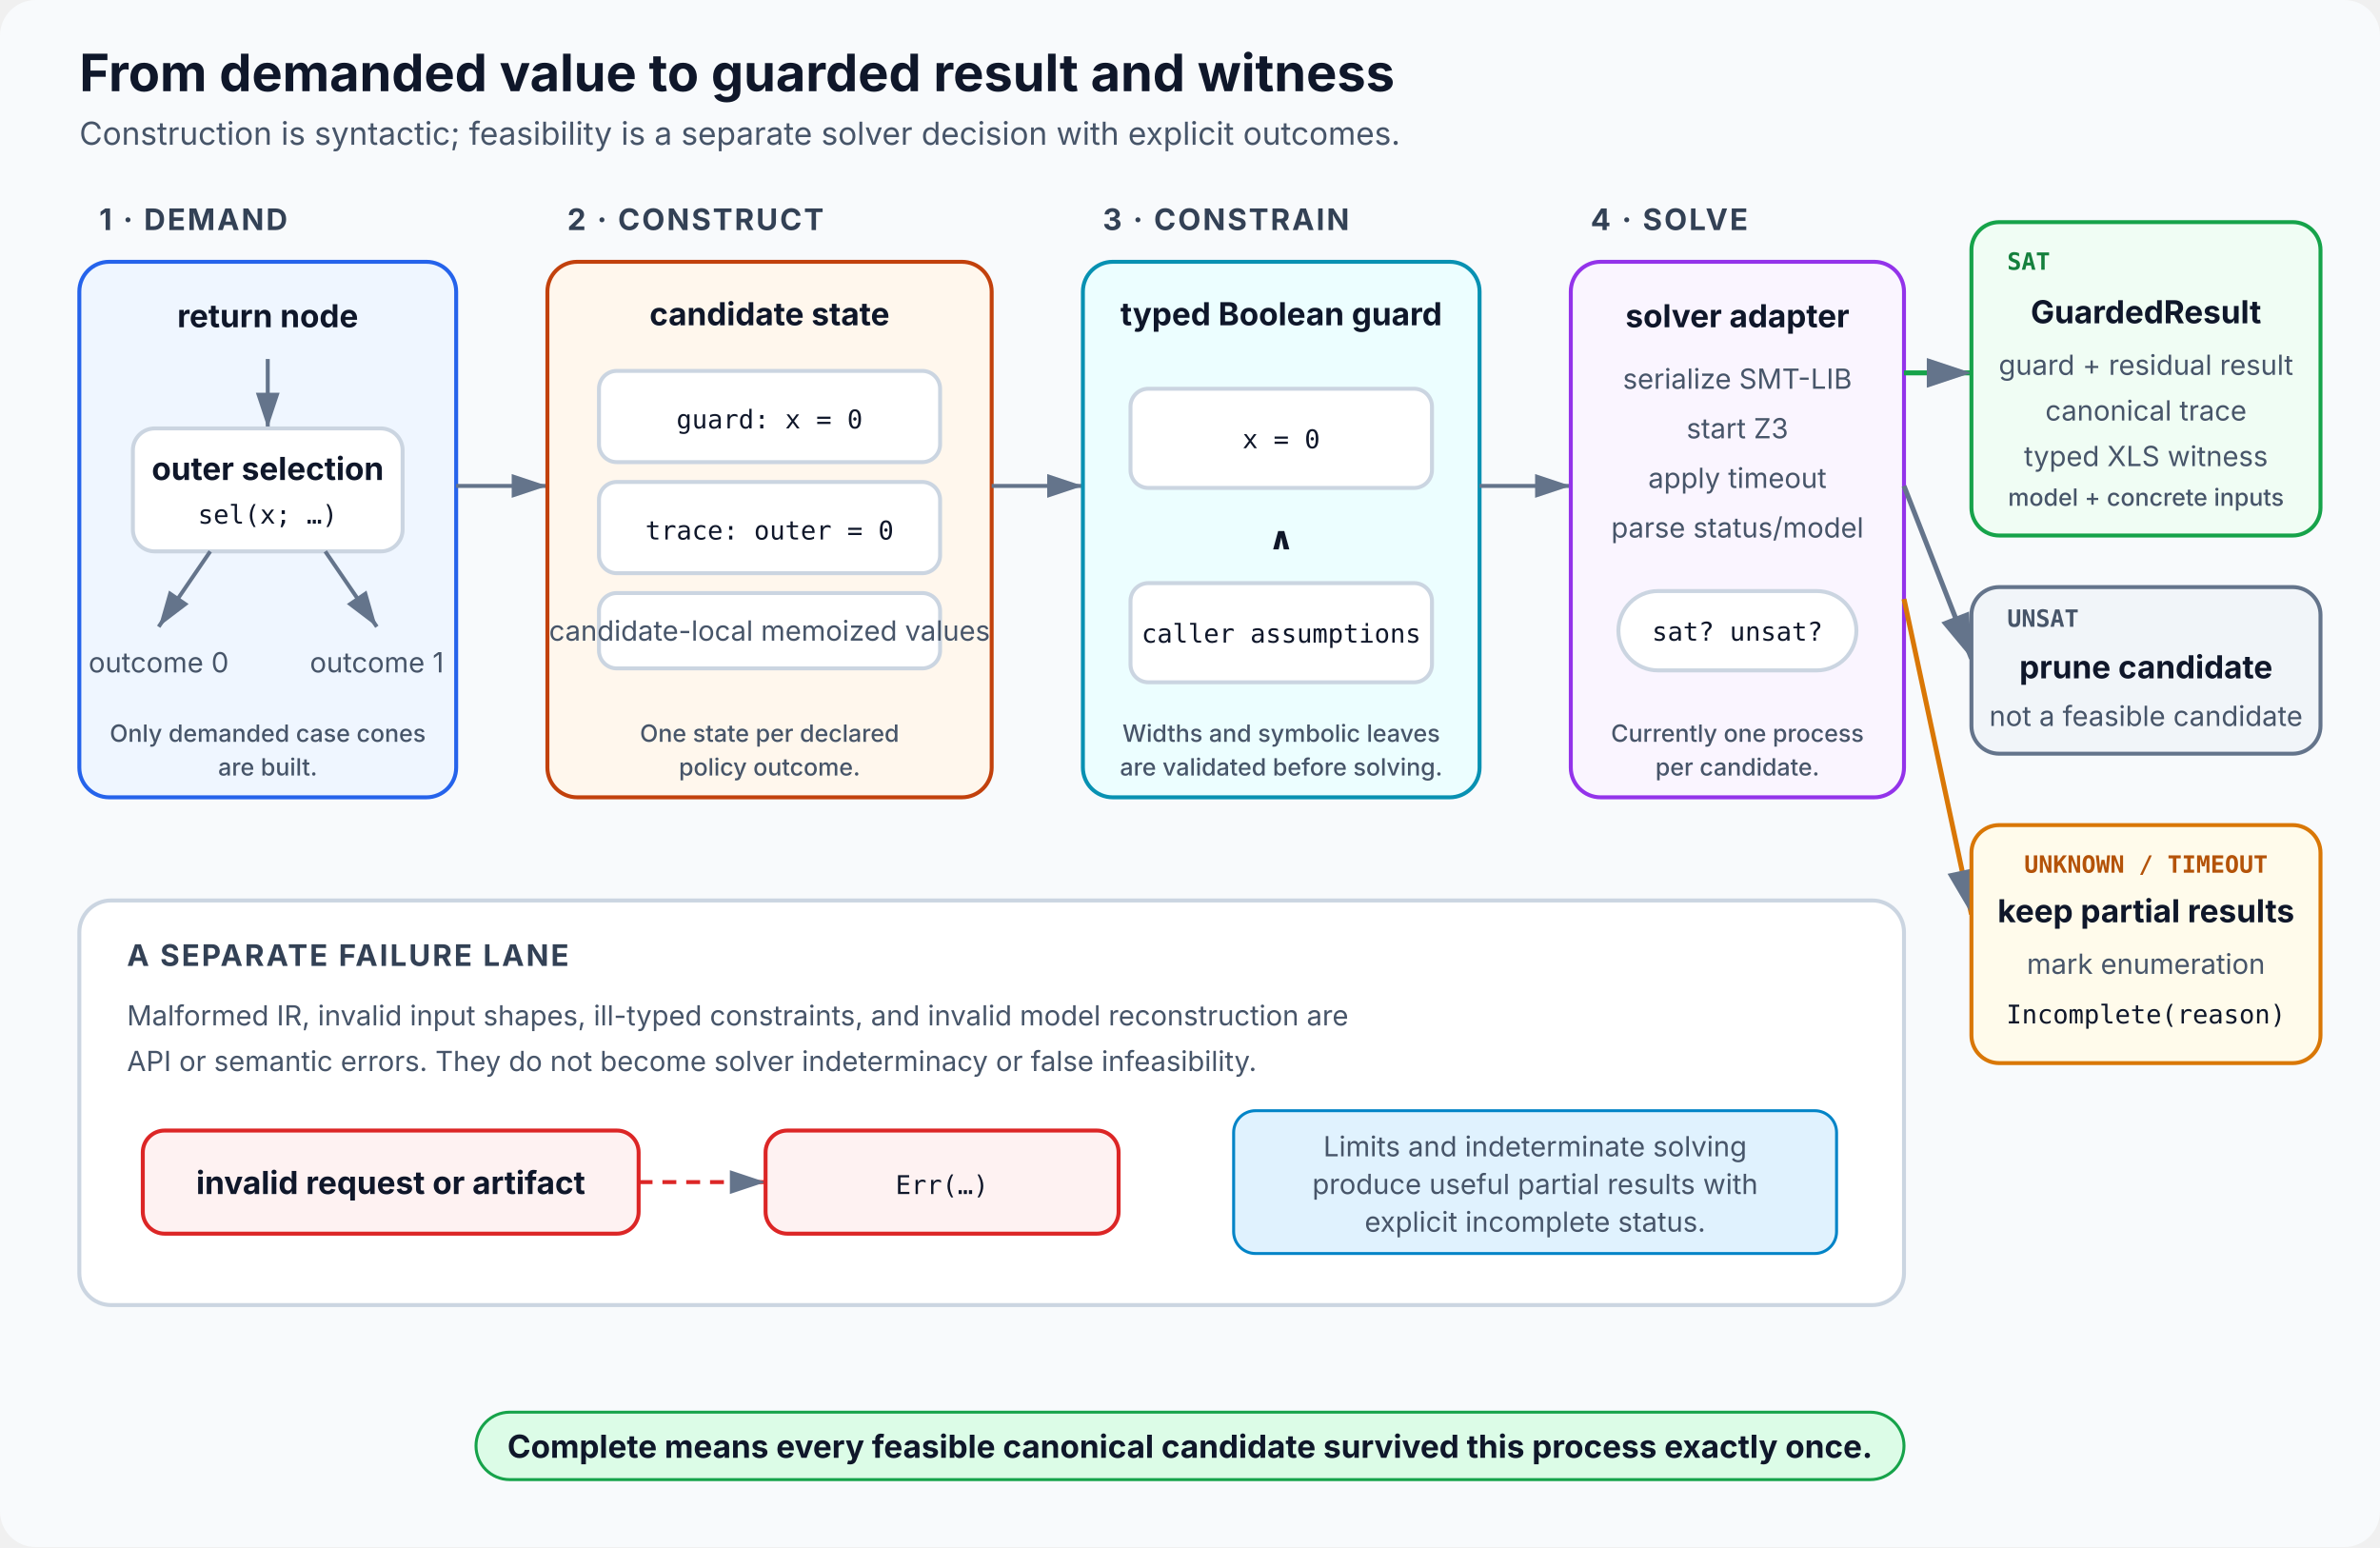
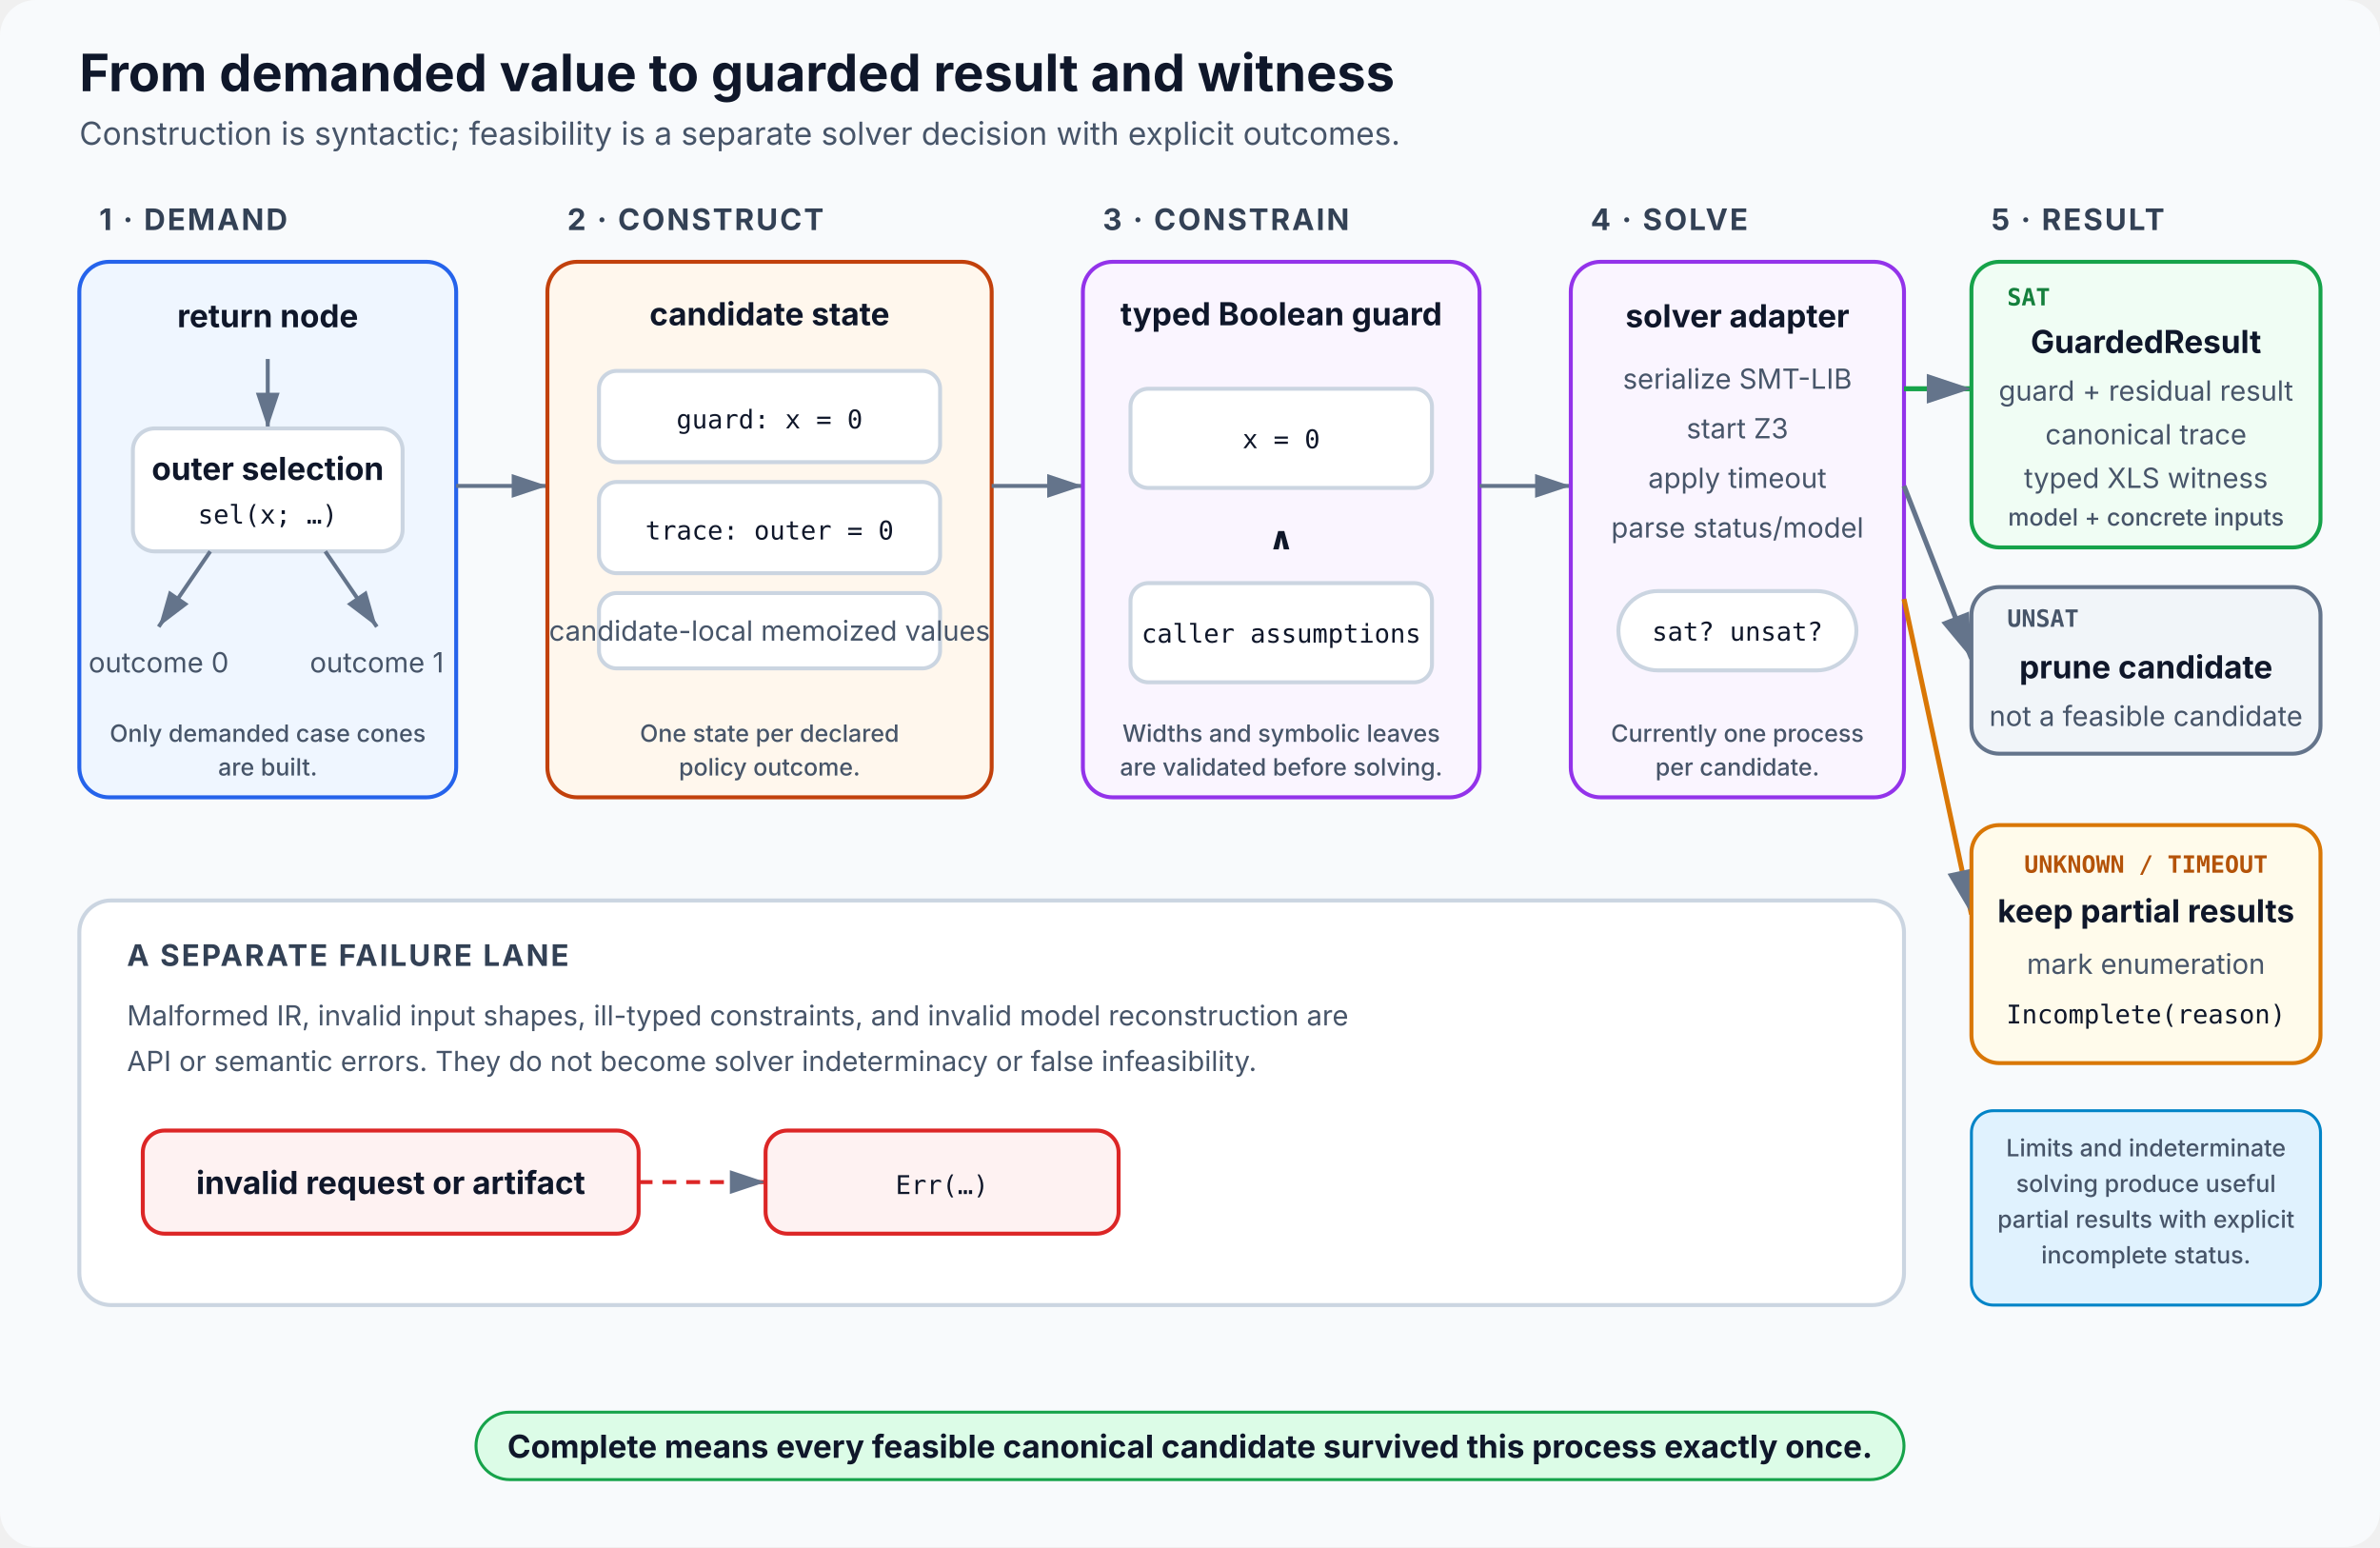
<svg xmlns="http://www.w3.org/2000/svg" width="1200" height="780" viewBox="0 0 1200 780" role="img" aria-labelledby="title desc">
  <defs>
    <marker id="arrow" markerWidth="10" markerHeight="10" refX="9" refY="3" orient="auto" markerUnits="strokeWidth">
      <path d="M0,0 L0,6 L9,3 z" fill="#64748b" />
    </marker>
    <style>
      .bg { fill: #f8fafc; }
      .panel { fill: #ffffff; stroke: #cbd5e1; stroke-width: 2; }
      .demand { fill: #eff6ff; stroke: #2563eb; stroke-width: 2; }
      .candidate { fill: #fff7ed; stroke: #c2410c; stroke-width: 2; }
-       .constraint { fill: #ecfeff; stroke: #0891b2; stroke-width: 2; }
+       .constraint { fill: #faf5ff; stroke: #9333ea; stroke-width: 2; }
      .solver { fill: #faf5ff; stroke: #9333ea; stroke-width: 2; }
      .sat { fill: #f0fdf4; stroke: #16a34a; stroke-width: 2; }
      .unsat { fill: #f1f5f9; stroke: #64748b; stroke-width: 2; }
      .unknown { fill: #fffbeb; stroke: #d97706; stroke-width: 2; }
      .error { fill: #fef2f2; stroke: #dc2626; stroke-width: 2; }
      .title { font: 700 26px -apple-system, BlinkMacSystemFont, "Segoe UI", sans-serif; fill: #0f172a; }
      .subtitle { font: 400 16px -apple-system, BlinkMacSystemFont, "Segoe UI", sans-serif; fill: #475569; }
      .heading { font: 700 15px -apple-system, BlinkMacSystemFont, "Segoe UI", sans-serif; letter-spacing: 1px; fill: #334155; }
      .label { font: 650 16px -apple-system, BlinkMacSystemFont, "Segoe UI", sans-serif; fill: #0f172a; }
      .small { font: 400 14px -apple-system, BlinkMacSystemFont, "Segoe UI", sans-serif; fill: #475569; }
      .tiny { font: 500 12px -apple-system, BlinkMacSystemFont, "Segoe UI", sans-serif; fill: #475569; }
      .mono { font: 500 13px ui-monospace, SFMono-Regular, Consolas, monospace; fill: #0f172a; }
      .status-green { font: 700 12px ui-monospace, SFMono-Regular, Consolas, monospace; fill: #15803d; }
      .status-gray { font: 700 12px ui-monospace, SFMono-Regular, Consolas, monospace; fill: #475569; }
      .status-amber { font: 700 12px ui-monospace, SFMono-Regular, Consolas, monospace; fill: #b45309; }
      .edge { fill: none; stroke: #64748b; stroke-width: 2; marker-end: url(#arrow); }
      .green-edge { fill: none; stroke: #16a34a; stroke-width: 2.5; marker-end: url(#arrow); }
      .gray-edge { fill: none; stroke: #64748b; stroke-width: 2.5; marker-end: url(#arrow); }
      .amber-edge { fill: none; stroke: #d97706; stroke-width: 2.5; marker-end: url(#arrow); }
      .red-edge { fill: none; stroke: #dc2626; stroke-width: 2; stroke-dasharray: 7 5; marker-end: url(#arrow); }
    </style>
  </defs>
  <rect class="bg" width="1200" height="780" rx="18" />
  <text class="title" x="40" y="46">From demanded value to guarded result and witness</text>
  <text class="subtitle" x="40" y="73">Construction is syntactic; feasibility is a separate solver decision with explicit outcomes.</text>
  <text class="heading" x="50" y="116">1 · DEMAND</text>
  <rect class="demand" x="40" y="132" width="190" height="270" rx="15" />
  <text class="label" x="135" y="165" text-anchor="middle">return node</text>
  <path class="edge" d="M135 181 L135 216" />
  <rect class="panel" x="67" y="216" width="136" height="62" rx="11" />
  <text class="label" x="135" y="242" text-anchor="middle">outer selection</text>
  <text class="mono" x="135" y="264" text-anchor="middle">sel(x; …)</text>
  <path class="edge" d="M106 278 L80 316" />
  <path class="edge" d="M164 278 L190 316" />
  <text class="small" x="80" y="339" text-anchor="middle">outcome 0</text>
  <text class="small" x="190" y="339" text-anchor="middle">outcome 1</text>
  <text class="tiny" x="135" y="374" text-anchor="middle">Only demanded case cones</text>
  <text class="tiny" x="135" y="391" text-anchor="middle">are built.</text>
  <path class="edge" d="M230 245 L276 245" />
  <text class="heading" x="286" y="116">2 · CONSTRUCT</text>
  <rect class="candidate" x="276" y="132" width="224" height="270" rx="15" />
  <text class="label" x="388" y="164" text-anchor="middle">candidate state</text>
  <rect class="panel" x="302" y="187" width="172" height="46" rx="9" />
  <text class="mono" x="388" y="216" text-anchor="middle">guard: x = 0</text>
  <rect class="panel" x="302" y="243" width="172" height="46" rx="9" />
  <text class="mono" x="388" y="272" text-anchor="middle">trace: outer = 0</text>
  <rect class="panel" x="302" y="299" width="172" height="38" rx="9" />
  <text class="small" x="388" y="323" text-anchor="middle">candidate-local memoized values</text>
  <text class="tiny" x="388" y="374" text-anchor="middle">One state per declared</text>
  <text class="tiny" x="388" y="391" text-anchor="middle">policy outcome.</text>
  <path class="edge" d="M500 245 L546 245" />
  <text class="heading" x="556" y="116">3 · CONSTRAIN</text>
  <rect class="constraint" x="546" y="132" width="200" height="270" rx="15" />
  <text class="label" x="646" y="164" text-anchor="middle">typed Boolean guard</text>
  <rect class="panel" x="570" y="196" width="152" height="50" rx="9" />
  <text class="mono" x="646" y="226" text-anchor="middle">x = 0</text>
  <text class="label" x="646" y="277" text-anchor="middle">∧</text>
  <rect class="panel" x="570" y="294" width="152" height="50" rx="9" />
  <text class="mono" x="646" y="324" text-anchor="middle">caller assumptions</text>
  <text class="tiny" x="646" y="374" text-anchor="middle">Widths and symbolic leaves</text>
  <text class="tiny" x="646" y="391" text-anchor="middle">are validated before solving.</text>
  <path class="edge" d="M746 245 L792 245" />
  <text class="heading" x="802" y="116">4 · SOLVE</text>
  <rect class="solver" x="792" y="132" width="168" height="270" rx="15" />
  <text class="label" x="876" y="165" text-anchor="middle">solver adapter</text>
  <text class="small" x="876" y="196" text-anchor="middle">serialize SMT-LIB</text>
  <text class="small" x="876" y="221" text-anchor="middle">start Z3</text>
  <text class="small" x="876" y="246" text-anchor="middle">apply timeout</text>
  <text class="small" x="876" y="271" text-anchor="middle">parse status/model</text>
  <rect class="panel" x="816" y="298" width="120" height="40" rx="20" />
  <text class="mono" x="876" y="323" text-anchor="middle">sat? unsat?</text>
  <text class="tiny" x="876" y="374" text-anchor="middle">Currently one process</text>
  <text class="tiny" x="876" y="391" text-anchor="middle">per candidate.</text>
-   <path class="green-edge" d="M960 188 L994 188" />
-   <rect class="sat" x="994" y="112" width="176" height="158" rx="14" />
-   <text class="status-green" x="1012" y="136">SAT</text>
-   <text class="label" x="1082" y="163" text-anchor="middle">GuardedResult</text>
-   <text class="small" x="1082" y="189" text-anchor="middle">guard + residual result</text>
-   <text class="small" x="1082" y="212" text-anchor="middle">canonical trace</text>
-   <text class="small" x="1082" y="235" text-anchor="middle">typed XLS witness</text>
-   <text class="tiny" x="1082" y="255" text-anchor="middle">model + concrete inputs</text>
+   <text class="heading" x="1004" y="116">5 · RESULT</text>
+   <path class="green-edge" d="M960 196 L994 196" />
+   <rect class="sat" x="994" y="132" width="176" height="144" rx="14" />
+   <text class="status-green" x="1012" y="154">SAT</text>
+   <text class="label" x="1082" y="178" text-anchor="middle">GuardedResult</text>
+   <text class="small" x="1082" y="202" text-anchor="middle">guard + residual result</text>
+   <text class="small" x="1082" y="224" text-anchor="middle">canonical trace</text>
+   <text class="small" x="1082" y="246" text-anchor="middle">typed XLS witness</text>
+   <text class="tiny" x="1082" y="265" text-anchor="middle">model + concrete inputs</text>
  <path class="gray-edge" d="M960 245 L994 332" />
  <rect class="unsat" x="994" y="296" width="176" height="84" rx="14" />
  <text class="status-gray" x="1012" y="316">UNSAT</text>
  <text class="label" x="1082" y="342" text-anchor="middle">prune candidate</text>
  <text class="small" x="1082" y="366" text-anchor="middle">not a feasible candidate</text>
  <path class="amber-edge" d="M960 302 L994 461" />
  <rect class="unknown" x="994" y="416" width="176" height="120" rx="14" />
  <text class="status-amber" x="1082" y="440" text-anchor="middle">UNKNOWN / TIMEOUT</text>
  <text class="label" x="1082" y="465" text-anchor="middle">keep partial results</text>
  <text class="small" x="1082" y="491" text-anchor="middle">mark enumeration</text>
  <text class="mono" x="1082" y="516" text-anchor="middle">Incomplete(reason)</text>
  <rect class="panel" x="40" y="454" width="920" height="204" rx="16" />
  <text class="heading" x="64" y="487">A SEPARATE FAILURE LANE</text>
  <text class="small" x="64" y="517">Malformed IR, invalid input shapes, ill-typed constraints, and invalid model reconstruction are</text>
  <text class="small" x="64" y="540">API or semantic errors. They do not become solver indeterminacy or false infeasibility.</text>
  <rect class="error" x="72" y="570" width="250" height="52" rx="11" />
  <text class="label" x="197" y="602" text-anchor="middle">invalid request or artifact</text>
  <path class="red-edge" d="M322 596 L386 596" />
  <rect class="error" x="386" y="570" width="178" height="52" rx="11" />
  <text class="mono" x="475" y="602" text-anchor="middle">Err(…)</text>
-   <rect x="622" y="560" width="304" height="72" rx="11" fill="#e0f2fe" stroke="#0284c7" stroke-width="1.5" />
-   <text class="small" x="774" y="583" text-anchor="middle">Limits and indeterminate solving</text>
-   <text class="small" x="774" y="602" text-anchor="middle">produce useful partial results with</text>
-   <text class="small" x="774" y="621" text-anchor="middle">explicit incomplete status.</text>
+   <rect x="994" y="560" width="176" height="98" rx="11" fill="#e0f2fe" stroke="#0284c7" stroke-width="1.5" />
+   <text class="tiny" x="1082" y="583" text-anchor="middle">Limits and indeterminate</text>
+   <text class="tiny" x="1082" y="601" text-anchor="middle">solving produce useful</text>
+   <text class="tiny" x="1082" y="619" text-anchor="middle">partial results with explicit</text>
+   <text class="tiny" x="1082" y="637" text-anchor="middle">incomplete status.</text>
  <rect x="240" y="712" width="720" height="34" rx="17" fill="#dcfce7" stroke="#16a34a" stroke-width="1.5" />
  <text class="label" x="600" y="735" text-anchor="middle">Complete means every feasible canonical candidate survived this process exactly once.</text>
</svg>
